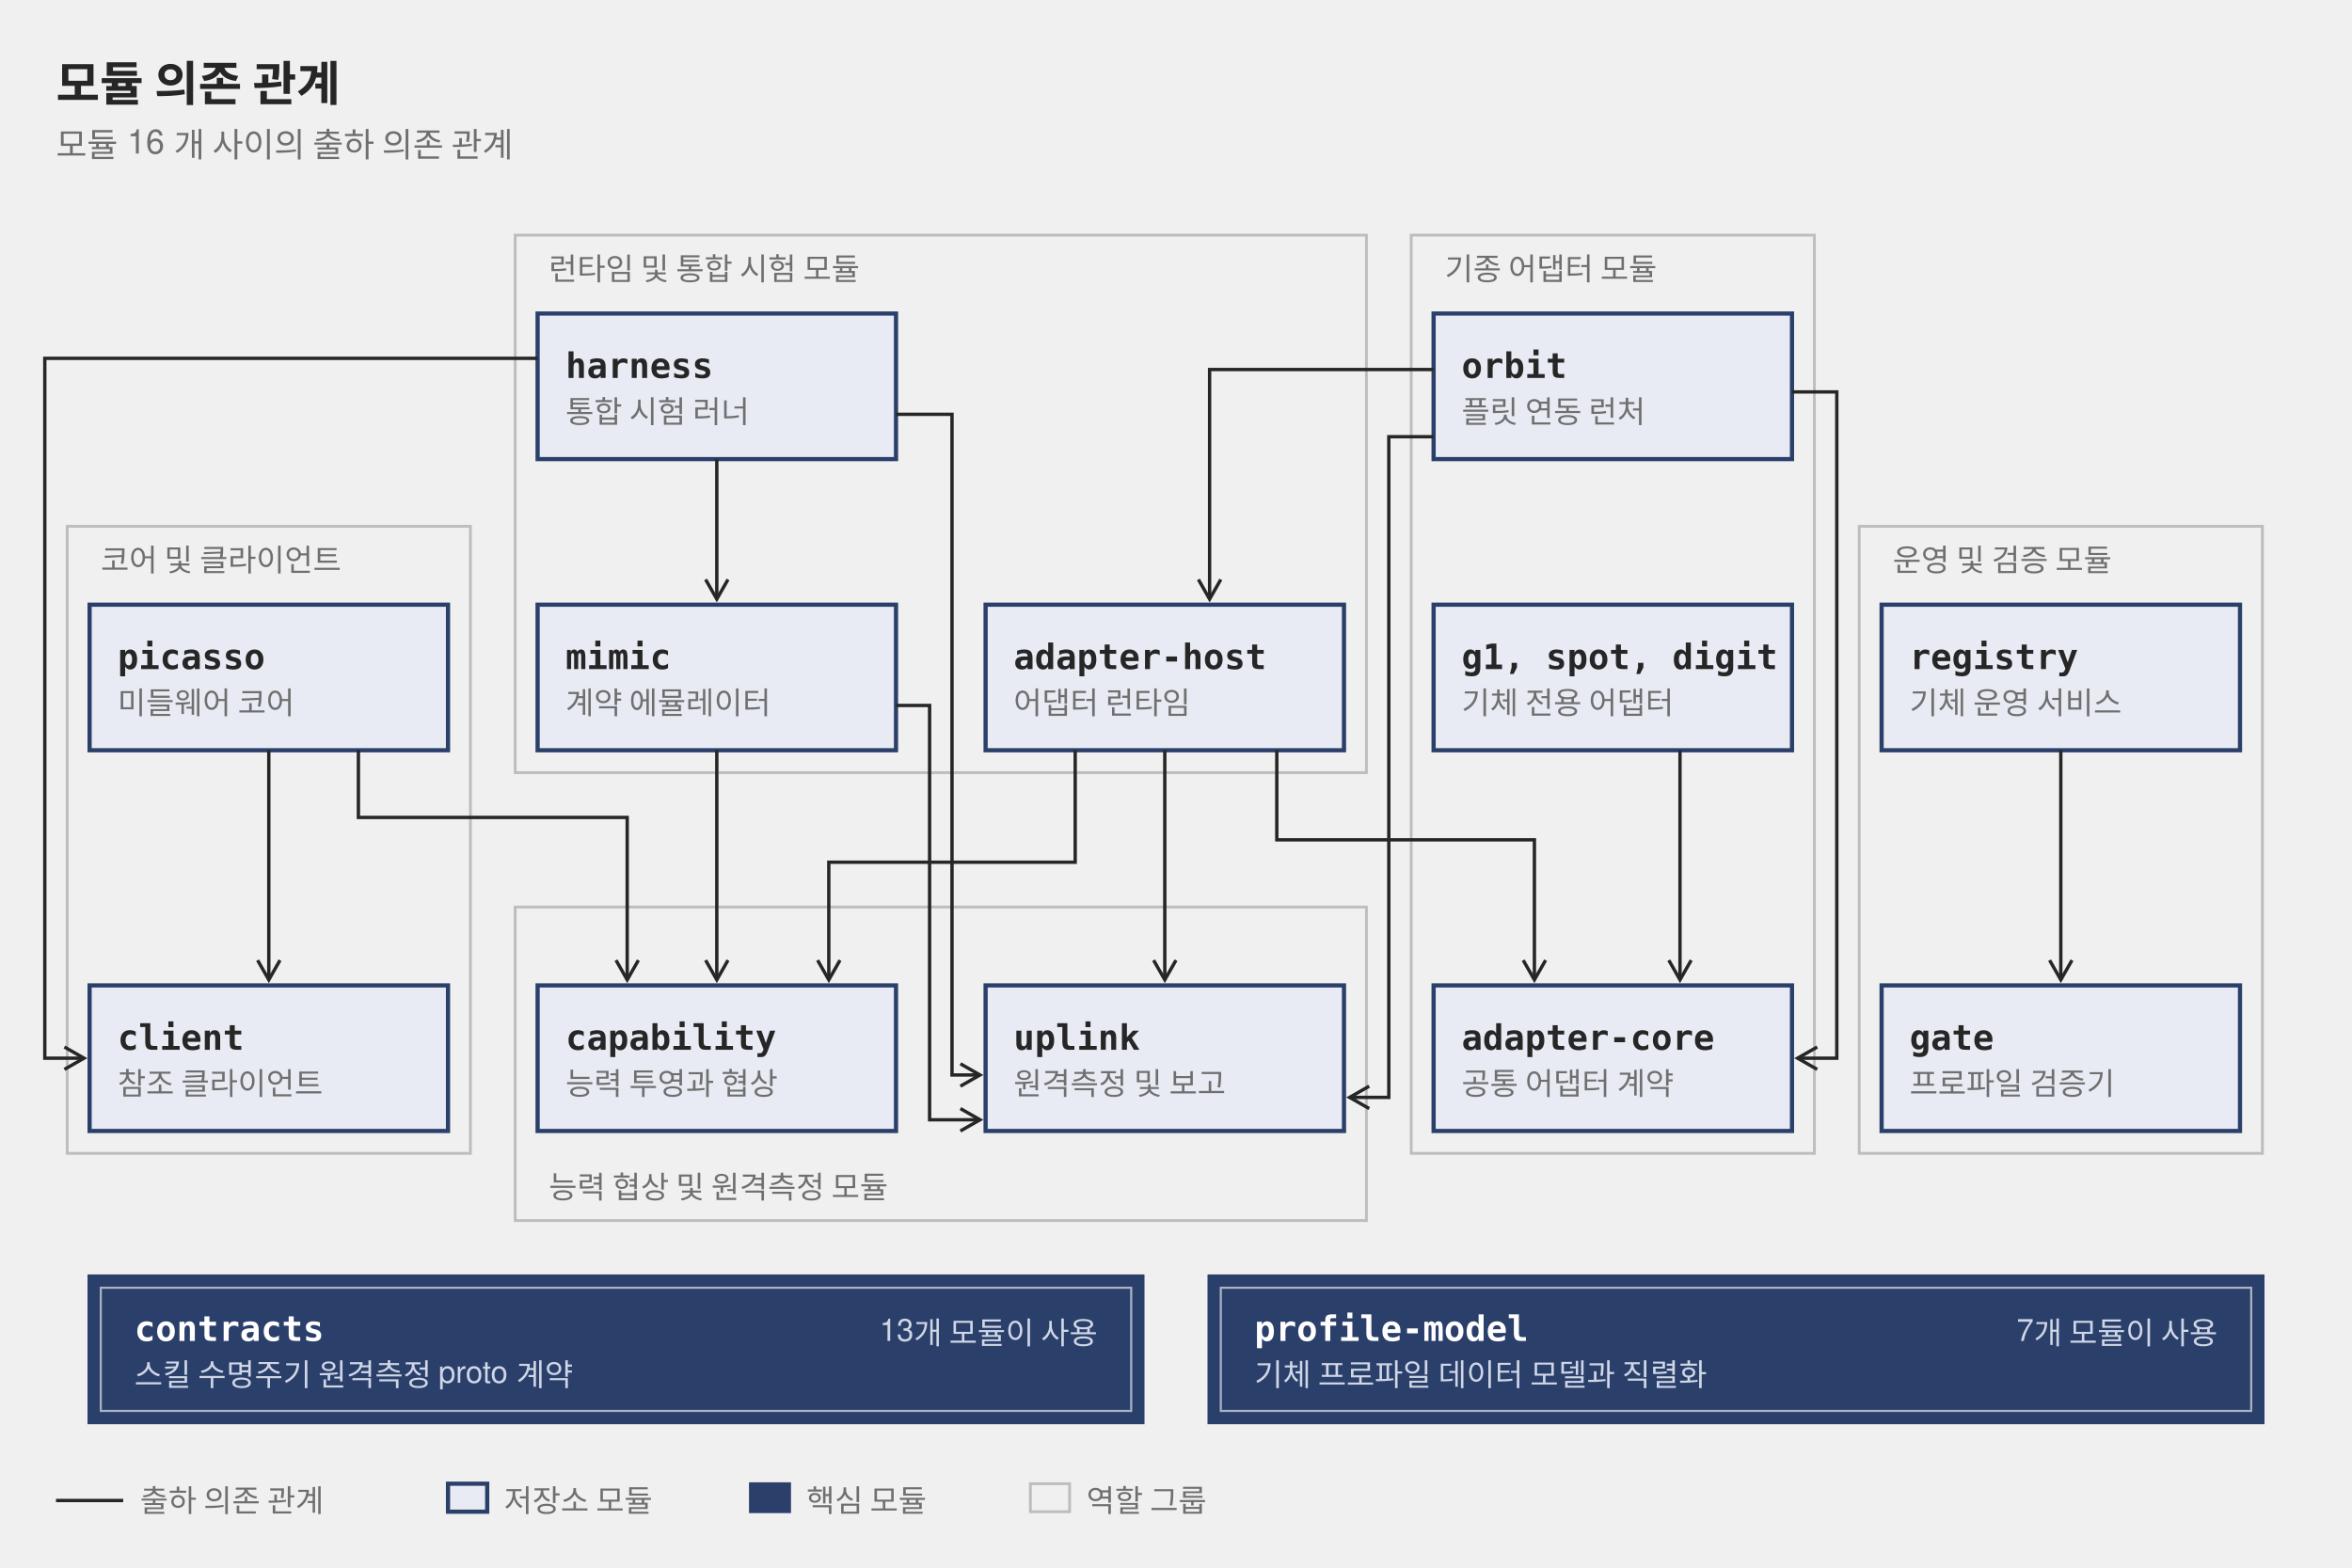
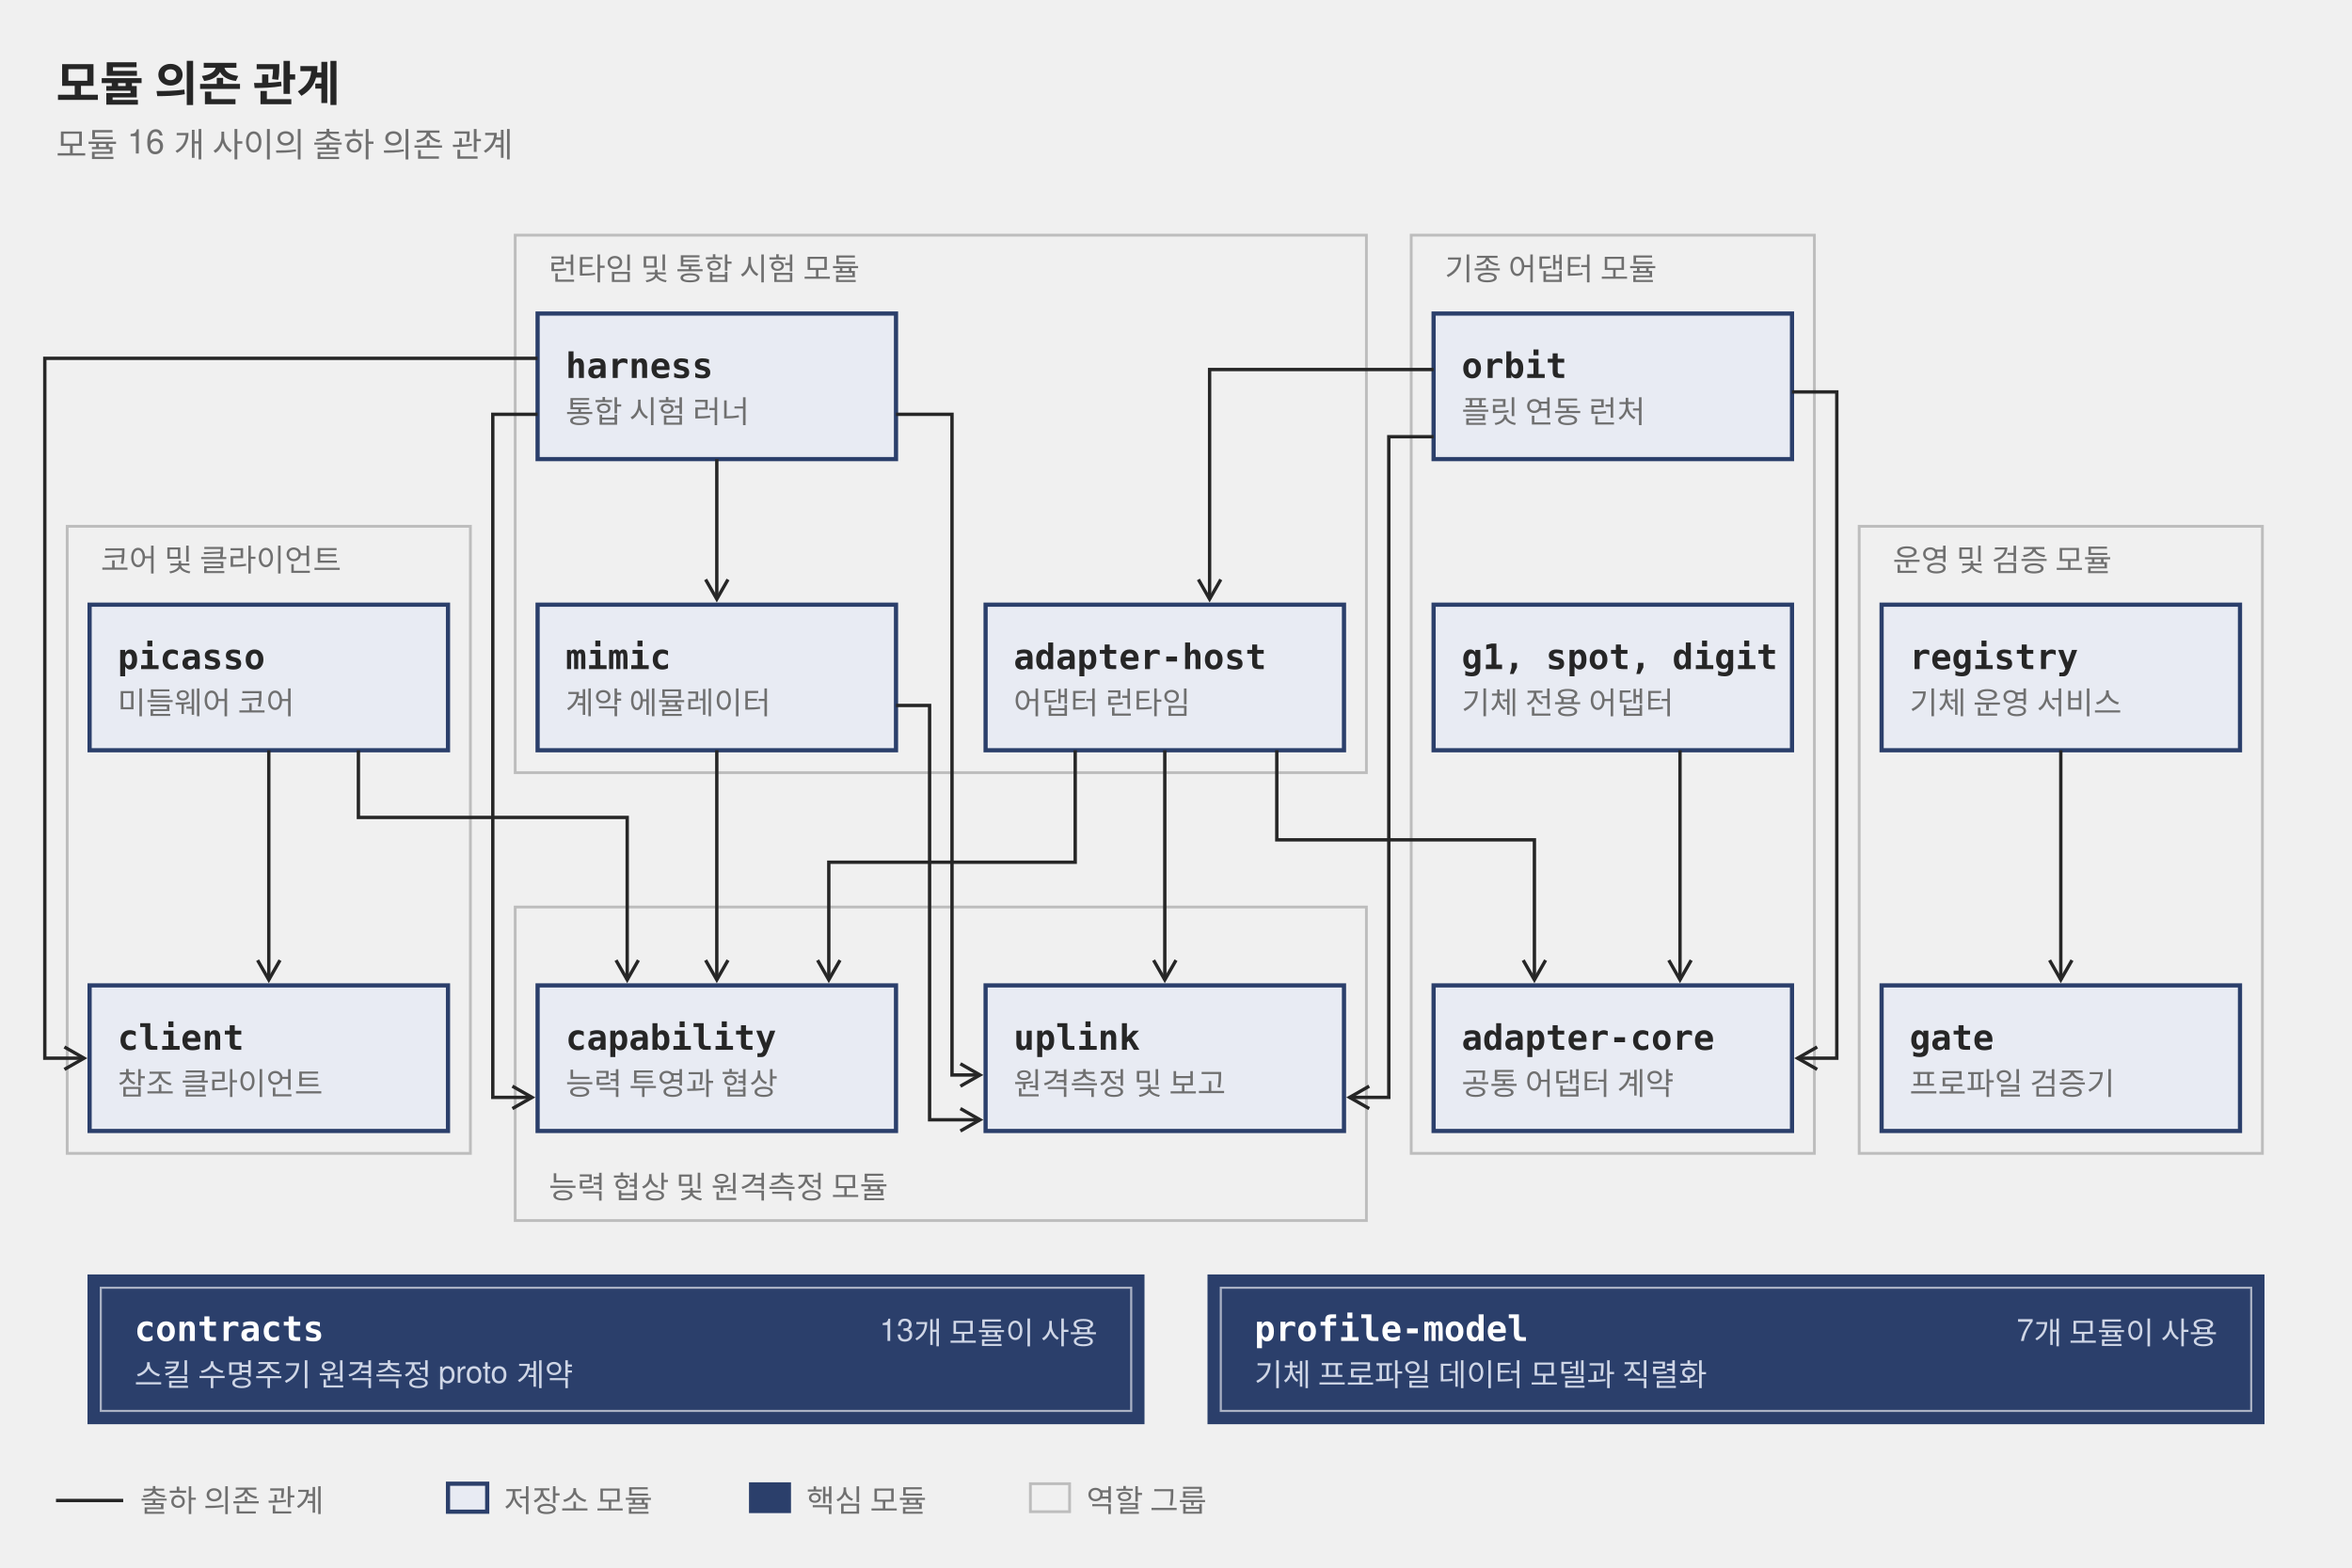
<svg xmlns="http://www.w3.org/2000/svg" width="840" height="560" viewBox="0 0 840 560">
  <defs>
    <marker id="data" markerUnits="userSpaceOnUse" markerWidth="10" markerHeight="10" refX="8" refY="5" orient="auto">
      <path d="M1,1 L8,5 L1,9" fill="none" stroke="#262626" stroke-width="1.2" />
    </marker>
  </defs>
  <g font-family="'Helvetica Neue', Helvetica, Arial, 'Apple SD Gothic Neo', 'Malgun Gothic', 'Noto Sans KR', 'Noto Sans CJK KR', sans-serif" fill="#262626">
    <text x="20" y="36" font-size="17" font-weight="700">모듈 의존 관계</text>
    <text x="20" y="56" font-size="12" fill="#6f6f6f">모듈 16 개 사이의 출하 의존 관계</text>
    <rect x="24" y="188" width="144" height="224" fill="none" stroke="#bdbdbd" />
    <text x="36" y="204" font-size="11" fill="#6f6f6f">코어 및 클라이언트</text>
    <rect x="184" y="84" width="304" height="192" fill="none" stroke="#bdbdbd" />
    <text x="196" y="100" font-size="11" fill="#6f6f6f">런타임 및 통합 시험 모듈</text>
    <rect x="184" y="324" width="304" height="112" fill="none" stroke="#bdbdbd" />
    <text x="196" y="428" font-size="11" fill="#6f6f6f">능력 협상 및 원격측정 모듈</text>
    <rect x="504" y="84" width="144" height="328" fill="none" stroke="#bdbdbd" />
    <text x="516" y="100" font-size="11" fill="#6f6f6f">기종 어댑터 모듈</text>
    <rect x="664" y="188" width="144" height="224" fill="none" stroke="#bdbdbd" />
    <text x="676" y="204" font-size="11" fill="#6f6f6f">운영 및 검증 모듈</text>
    <rect x="192" y="112" width="128" height="52" fill="#e8ebf3" stroke="#2b3f6b" stroke-width="1.5" />
    <text x="202" y="135" font-size="12.5" font-weight="700" font-family="Menlo, Consolas, 'DejaVu Sans Mono', monospace">harness</text>
    <text x="202" y="151" font-size="11" fill="#6f6f6f">통합 시험 러너</text>
    <rect x="512" y="112" width="128" height="52" fill="#e8ebf3" stroke="#2b3f6b" stroke-width="1.5" />
    <text x="522" y="135" font-size="12.5" font-weight="700" font-family="Menlo, Consolas, 'DejaVu Sans Mono', monospace">orbit</text>
    <text x="522" y="151" font-size="11" fill="#6f6f6f">플릿 연동 런처</text>
    <rect x="32" y="216" width="128" height="52" fill="#e8ebf3" stroke="#2b3f6b" stroke-width="1.5" />
    <text x="42" y="239" font-size="12.5" font-weight="700" font-family="Menlo, Consolas, 'DejaVu Sans Mono', monospace">picasso</text>
    <text x="42" y="255" font-size="11" fill="#6f6f6f">미들웨어 코어</text>
    <rect x="192" y="216" width="128" height="52" fill="#e8ebf3" stroke="#2b3f6b" stroke-width="1.5" />
    <text x="202" y="239" font-size="12.5" font-weight="700" font-family="Menlo, Consolas, 'DejaVu Sans Mono', monospace">mimic</text>
    <text x="202" y="255" font-size="11" fill="#6f6f6f">계약 에뮬레이터</text>
    <rect x="352" y="216" width="128" height="52" fill="#e8ebf3" stroke="#2b3f6b" stroke-width="1.5" />
    <text x="362" y="239" font-size="12.5" font-weight="700" font-family="Menlo, Consolas, 'DejaVu Sans Mono', monospace">adapter-host</text>
    <text x="362" y="255" font-size="11" fill="#6f6f6f">어댑터 런타임</text>
    <rect x="512" y="216" width="128" height="52" fill="#e8ebf3" stroke="#2b3f6b" stroke-width="1.5" />
    <text x="522" y="239" font-size="12.5" font-weight="700" font-family="Menlo, Consolas, 'DejaVu Sans Mono', monospace">g1, spot, digit</text>
    <text x="522" y="255" font-size="11" fill="#6f6f6f">기체 전용 어댑터</text>
    <rect x="672" y="216" width="128" height="52" fill="#e8ebf3" stroke="#2b3f6b" stroke-width="1.5" />
    <text x="682" y="239" font-size="12.5" font-weight="700" font-family="Menlo, Consolas, 'DejaVu Sans Mono', monospace">registry</text>
    <text x="682" y="255" font-size="11" fill="#6f6f6f">기체 운영 서비스</text>
    <rect x="32" y="352" width="128" height="52" fill="#e8ebf3" stroke="#2b3f6b" stroke-width="1.5" />
    <text x="42" y="375" font-size="12.5" font-weight="700" font-family="Menlo, Consolas, 'DejaVu Sans Mono', monospace">client</text>
    <text x="42" y="391" font-size="11" fill="#6f6f6f">참조 클라이언트</text>
    <rect x="192" y="352" width="128" height="52" fill="#e8ebf3" stroke="#2b3f6b" stroke-width="1.5" />
    <text x="202" y="375" font-size="12.5" font-weight="700" font-family="Menlo, Consolas, 'DejaVu Sans Mono', monospace">capability</text>
    <text x="202" y="391" font-size="11" fill="#6f6f6f">능력 투영과 협상</text>
    <rect x="352" y="352" width="128" height="52" fill="#e8ebf3" stroke="#2b3f6b" stroke-width="1.5" />
    <text x="362" y="375" font-size="12.5" font-weight="700" font-family="Menlo, Consolas, 'DejaVu Sans Mono', monospace">uplink</text>
    <text x="362" y="391" font-size="11" fill="#6f6f6f">원격측정 및 보고</text>
    <rect x="512" y="352" width="128" height="52" fill="#e8ebf3" stroke="#2b3f6b" stroke-width="1.5" />
    <text x="522" y="375" font-size="12.5" font-weight="700" font-family="Menlo, Consolas, 'DejaVu Sans Mono', monospace">adapter-core</text>
    <text x="522" y="391" font-size="11" fill="#6f6f6f">공통 어댑터 계약</text>
    <rect x="672" y="352" width="128" height="52" fill="#e8ebf3" stroke="#2b3f6b" stroke-width="1.5" />
    <text x="682" y="375" font-size="12.5" font-weight="700" font-family="Menlo, Consolas, 'DejaVu Sans Mono', monospace">gate</text>
    <text x="682" y="391" font-size="11" fill="#6f6f6f">프로파일 검증기</text>
    <rect x="32" y="456" width="376" height="52" fill="#2b3f6b" stroke="#2b3f6b" stroke-width="1.5" />
    <rect x="36" y="460" width="368" height="44" fill="none" stroke="#fff" stroke-width="0.75" stroke-opacity="0.6" />
    <text x="48" y="479" font-size="12.5" font-weight="700" fill="#fff" font-family="Menlo, Consolas, 'DejaVu Sans Mono', monospace">contracts</text>
    <text x="48" y="495" font-size="11" fill="#cfd6e6">스킬 수명주기 원격측정 proto 계약</text>
    <text x="392" y="479" font-size="11" fill="#cfd6e6" text-anchor="end">13개 모듈이 사용</text>
    <rect x="432" y="456" width="376" height="52" fill="#2b3f6b" stroke="#2b3f6b" stroke-width="1.5" />
    <rect x="436" y="460" width="368" height="44" fill="none" stroke="#fff" stroke-width="0.75" stroke-opacity="0.6" />
    <text x="448" y="479" font-size="12.5" font-weight="700" fill="#fff" font-family="Menlo, Consolas, 'DejaVu Sans Mono', monospace">profile-model</text>
    <text x="448" y="495" font-size="11" fill="#cfd6e6">기체 프로파일 데이터 모델과 직렬화</text>
    <text x="792" y="479" font-size="11" fill="#cfd6e6" text-anchor="end">7개 모듈이 사용</text>
    <g fill="none" stroke="#262626" stroke-width="1.2">
      <path d="M96,268 V350" marker-end="url(#data)" />
      <path d="M128,268 V292 H224 V350" marker-end="url(#data)" />
      <path d="M256,268 V350" marker-end="url(#data)" />
      <path d="M320,252 H332 V400 H350" marker-end="url(#data)" />
      <path d="M384,268 V308 H296 V350" marker-end="url(#data)" />
      <path d="M416,268 V350" marker-end="url(#data)" />
      <path d="M456,268 V300 H548 V350" marker-end="url(#data)" />
      <path d="M600,268 V350" marker-end="url(#data)" />
      <path d="M736,268 V350" marker-end="url(#data)" />
      <path d="M256,164 V214" marker-end="url(#data)" />
      <path d="M192,128 H16 V378 H30" marker-end="url(#data)" />
+       <path d="M192,148 H176 V392 H190" marker-end="url(#data)" />
      <path d="M320,148 H340 V384 H350" marker-end="url(#data)" />
      <path d="M512,132 H432 V214" marker-end="url(#data)" />
      <path d="M512,156 H496 V392 H482" marker-end="url(#data)" />
      <path d="M640,140 H656 V378 H642" marker-end="url(#data)" />
    </g>
    <g font-size="10.5" fill="#6f6f6f">
      <path d="M20,536 H44" fill="none" stroke="#262626" stroke-width="1.2" />
      <text x="50" y="540" font-size="11">출하 의존 관계</text>
      <rect x="160" y="530" width="14" height="10" fill="#e8ebf3" stroke="#2b3f6b" stroke-width="1.5" />
      <text x="180" y="540" font-size="11">저장소 모듈</text>
      <rect x="268" y="530" width="14" height="10" fill="#2b3f6b" stroke="#2b3f6b" />
      <text x="288" y="540" font-size="11">핵심 모듈</text>
      <rect x="368" y="530" width="14" height="10" fill="none" stroke="#bdbdbd" />
      <text x="388" y="540" font-size="11">역할 그룹</text>
    </g>
  </g>
</svg>
